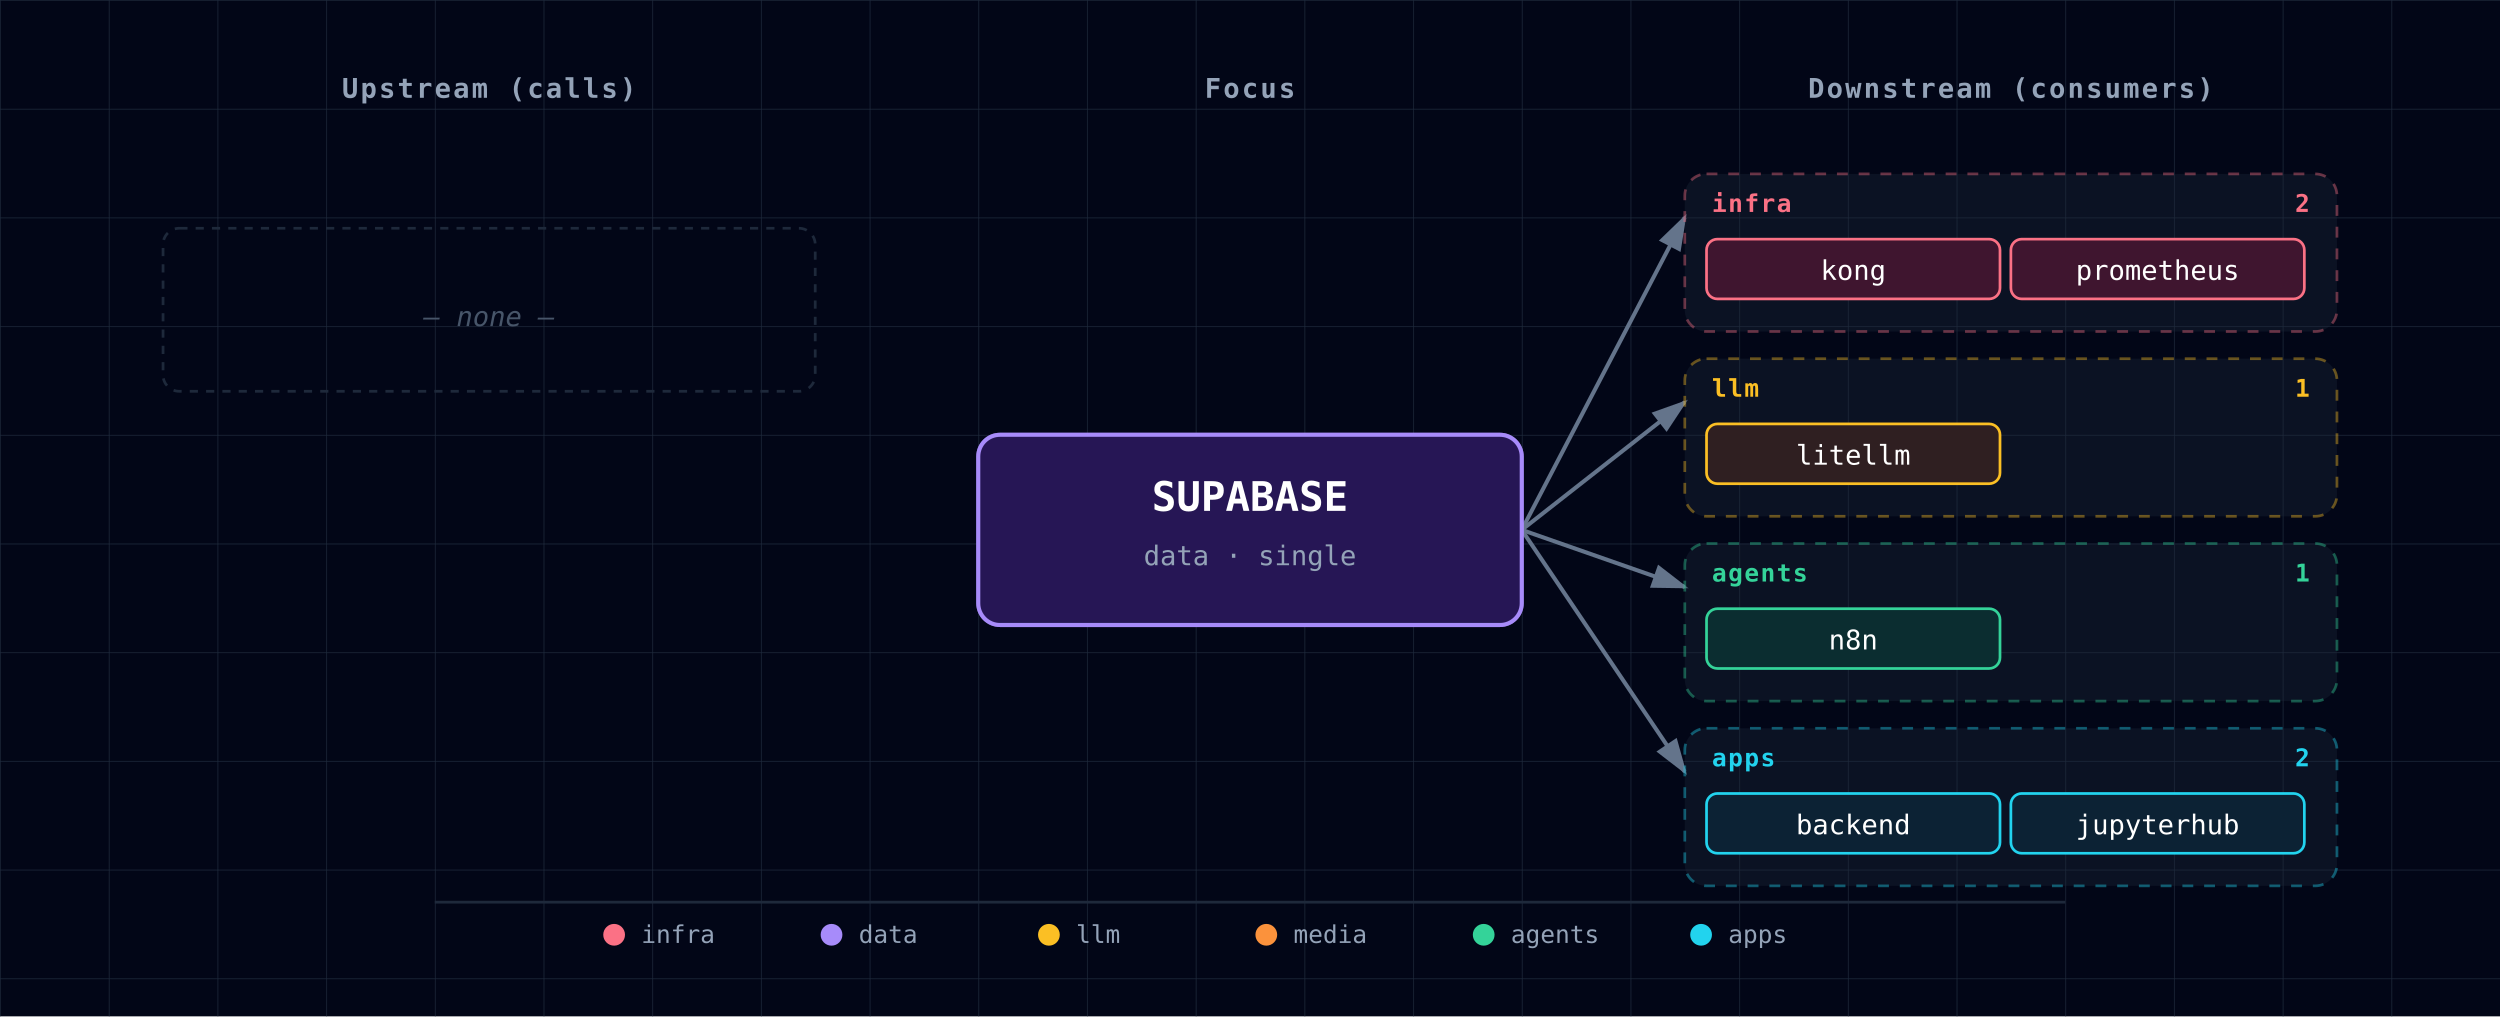
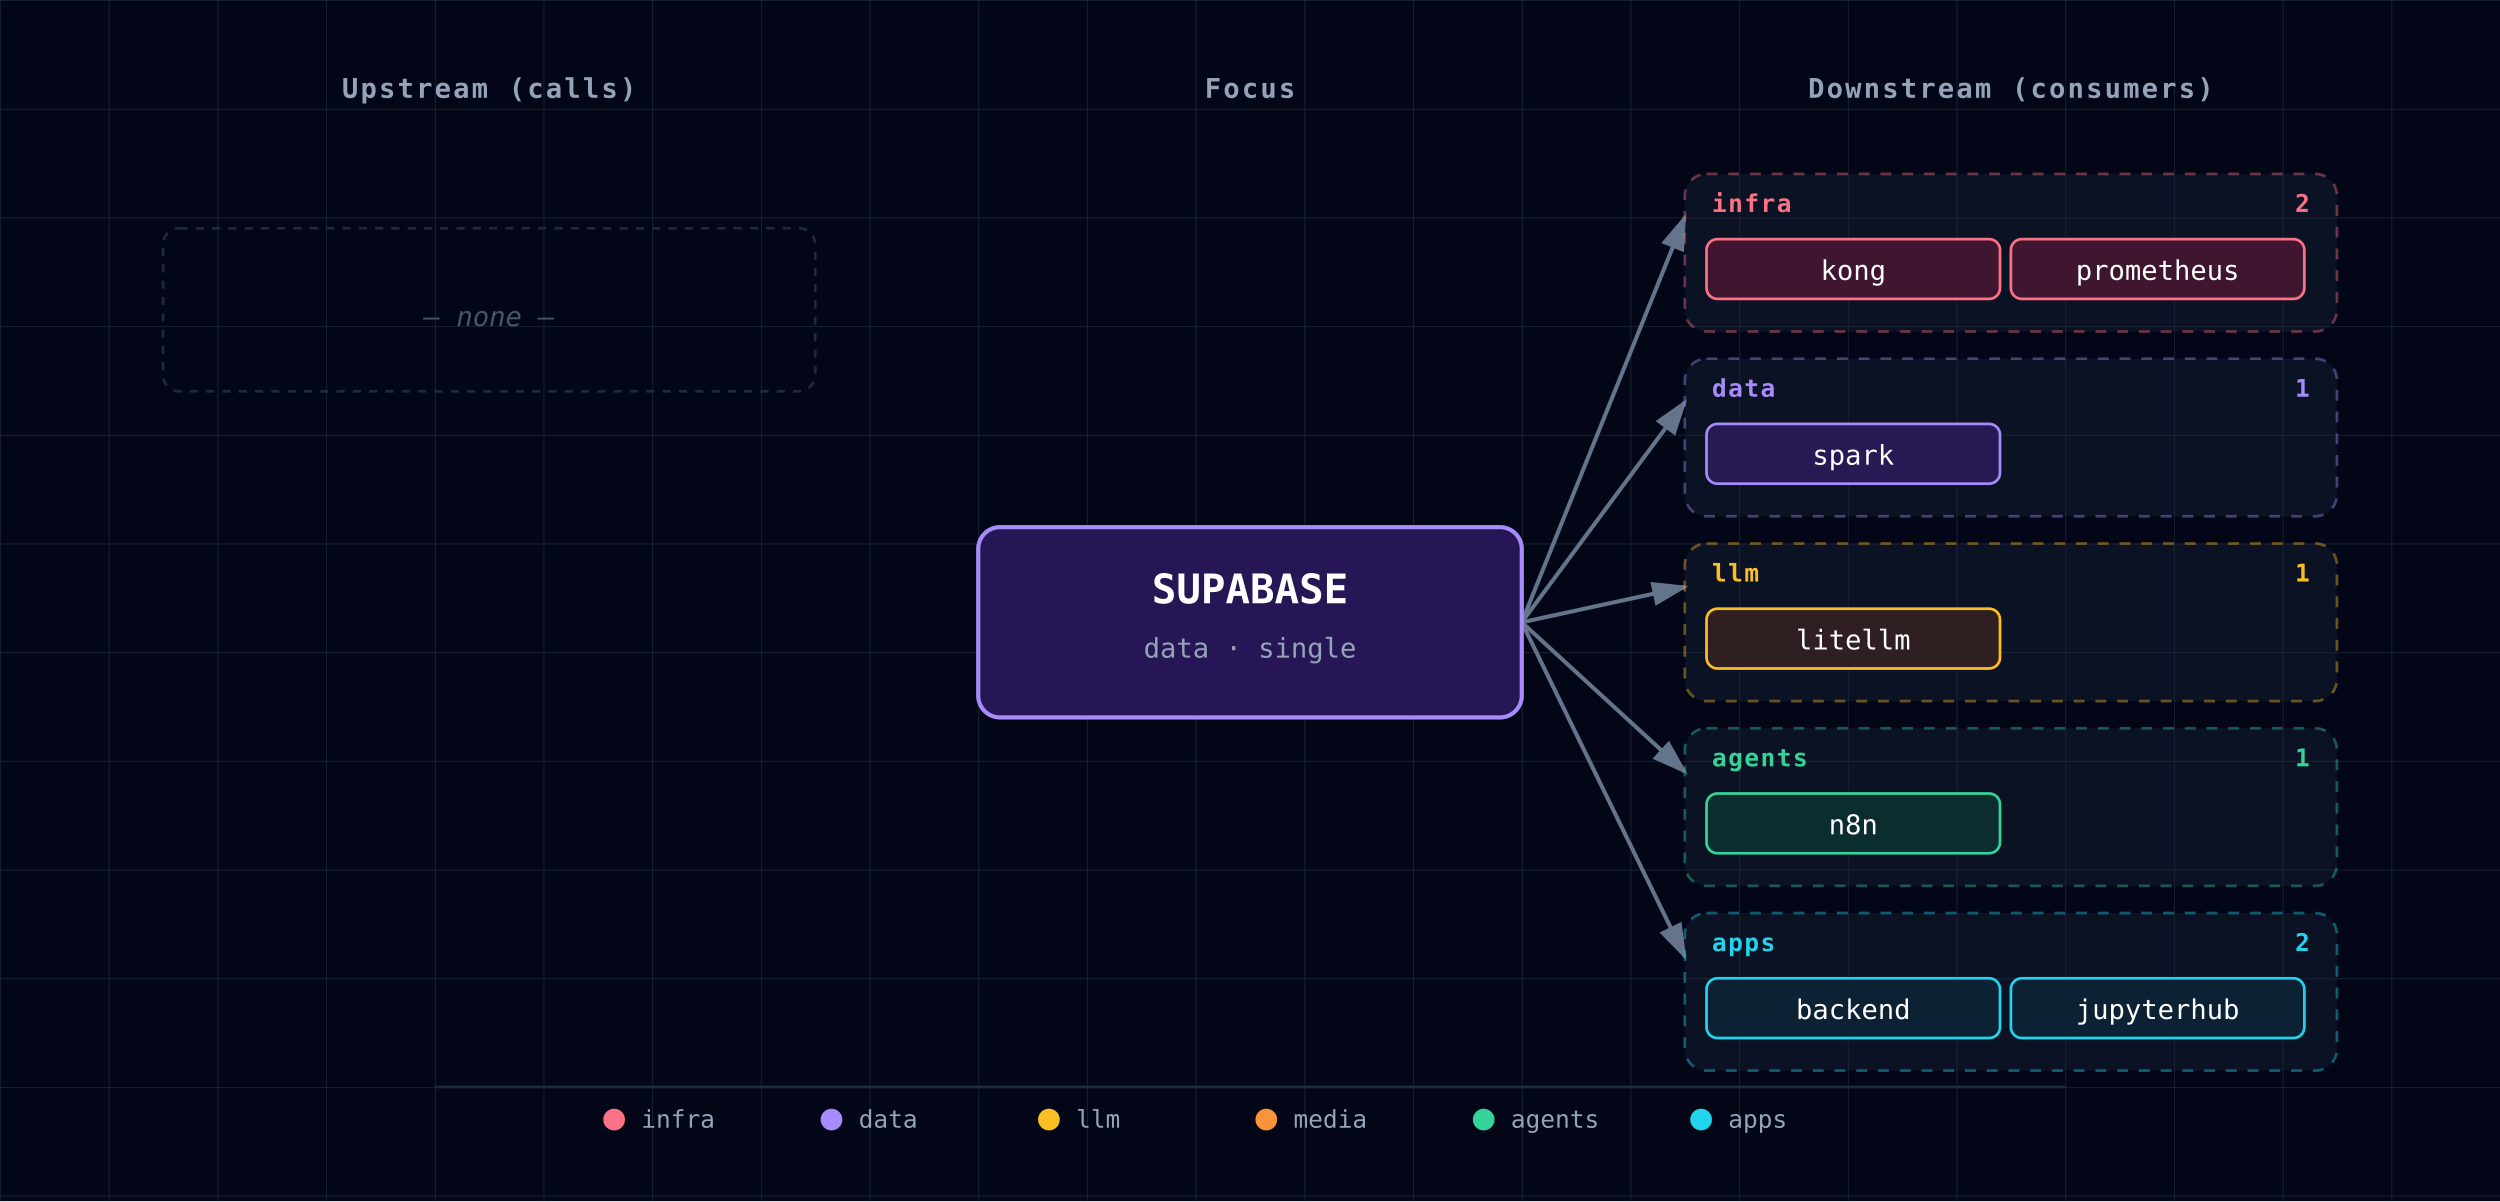
- <svg xmlns="http://www.w3.org/2000/svg" viewBox="0 0 920 374" font-family="'JetBrains Mono', 'Fira Code', Menlo, Consolas, monospace">
+ <svg xmlns="http://www.w3.org/2000/svg" viewBox="0 0 920 442" font-family="'JetBrains Mono', 'Fira Code', Menlo, Consolas, monospace">
  <defs>
    <pattern id="grid" width="40" height="40" patternUnits="userSpaceOnUse">
      <path d="M 40 0 L 0 0 0 40" fill="none" stroke="#1e293b" stroke-width="0.5" />
    </pattern>
    <marker id="arrowhead" markerWidth="9" markerHeight="6" refX="8" refY="3" orient="auto">
      <polygon points="0 0, 9 3, 0 6" fill="#64748b" />
    </marker>
    <filter id="focus-glow" x="-50%" y="-50%" width="200%" height="200%">
      <feGaussianBlur in="SourceAlpha" stdDeviation="6" />
      <feFlood flood-color="#a78bfa" flood-opacity="0.6" />
      <feComposite in2="SourceAlpha" operator="in" />
      <feMerge>
        <feMergeNode />
        <feMergeNode in="SourceGraphic" />
      </feMerge>
    </filter>
  </defs>
-   <rect width="920" height="374" fill="#020617" />
-   <rect width="920" height="374" fill="url(#grid)" />
+   <rect width="920" height="442" fill="#020617" />
+   <rect width="920" height="442" fill="url(#grid)" />
  <text x="180" y="36" fill="#94a3b8" font-size="10" font-weight="600" text-anchor="middle" letter-spacing="0.08em">Upstream (calls)</text>
  <text x="460" y="36" fill="#94a3b8" font-size="10" font-weight="600" text-anchor="middle" letter-spacing="0.08em">Focus</text>
  <text x="740" y="36" fill="#94a3b8" font-size="10" font-weight="600" text-anchor="middle" letter-spacing="0.08em">Downstream (consumers)</text>
-   <line x1="560" y1="195" x2="620" y2="80" stroke="#64748b" stroke-width="1.5" marker-end="url(#arrowhead)" />
-   <line x1="560" y1="195" x2="620" y2="148" stroke="#64748b" stroke-width="1.5" marker-end="url(#arrowhead)" />
-   <line x1="560" y1="195" x2="620" y2="216" stroke="#64748b" stroke-width="1.5" marker-end="url(#arrowhead)" />
-   <line x1="560" y1="195" x2="620" y2="284" stroke="#64748b" stroke-width="1.5" marker-end="url(#arrowhead)" />
+   <line x1="560" y1="229" x2="620" y2="80" stroke="#64748b" stroke-width="1.5" marker-end="url(#arrowhead)" />
+   <line x1="560" y1="229" x2="620" y2="148" stroke="#64748b" stroke-width="1.5" marker-end="url(#arrowhead)" />
+   <line x1="560" y1="229" x2="620" y2="216" stroke="#64748b" stroke-width="1.5" marker-end="url(#arrowhead)" />
+   <line x1="560" y1="229" x2="620" y2="284" stroke="#64748b" stroke-width="1.5" marker-end="url(#arrowhead)" />
+   <line x1="560" y1="229" x2="620" y2="352" stroke="#64748b" stroke-width="1.5" marker-end="url(#arrowhead)" />
  <g>
    <rect x="60" y="84" width="240" height="60" rx="6" fill="none" stroke="#1e293b" stroke-width="1" stroke-dasharray="3,3" />
    <text x="180" y="120" fill="#475569" font-size="10" font-style="italic" text-anchor="middle">— none —</text>
  </g>
  <g>
    <g class="cluster">
      <rect x="620" y="64" width="240" height="58" rx="8" fill="rgba(30,41,59,0.35)" stroke="#fb7185" stroke-width="1" stroke-dasharray="4,4" stroke-opacity="0.4" />
      <text x="630" y="78" fill="#fb7185" font-size="9" font-weight="700" text-anchor="start" style="letter-spacing:0.06em;text-transform:uppercase;">infra</text>
      <text x="850" y="78" fill="#fb7185" font-size="9" font-weight="600" text-anchor="end">2</text>
    </g>
    <g>
      <rect x="628" y="88" width="108" height="22" rx="4" fill="#0f172a" />
      <rect x="628" y="88" width="108" height="22" rx="4" fill="rgba(136, 19, 55, 0.4)" stroke="#fb7185" stroke-width="1" />
      <text x="682" y="103" fill="white" font-size="10" text-anchor="middle">kong</text>
    </g>
    <g>
      <rect x="740" y="88" width="108" height="22" rx="4" fill="#0f172a" />
      <rect x="740" y="88" width="108" height="22" rx="4" fill="rgba(136, 19, 55, 0.4)" stroke="#fb7185" stroke-width="1" />
      <text x="794" y="103" fill="white" font-size="10" text-anchor="middle">prometheus</text>
    </g>
    <g class="cluster">
-       <rect x="620" y="132" width="240" height="58" rx="8" fill="rgba(30,41,59,0.35)" stroke="#fbbf24" stroke-width="1" stroke-dasharray="4,4" stroke-opacity="0.4" />
-       <text x="630" y="146" fill="#fbbf24" font-size="9" font-weight="700" text-anchor="start" style="letter-spacing:0.06em;text-transform:uppercase;">llm</text>
-       <text x="850" y="146" fill="#fbbf24" font-size="9" font-weight="600" text-anchor="end">1</text>
+       <rect x="620" y="132" width="240" height="58" rx="8" fill="rgba(30,41,59,0.35)" stroke="#a78bfa" stroke-width="1" stroke-dasharray="4,4" stroke-opacity="0.4" />
+       <text x="630" y="146" fill="#a78bfa" font-size="9" font-weight="700" text-anchor="start" style="letter-spacing:0.06em;text-transform:uppercase;">data</text>
+       <text x="850" y="146" fill="#a78bfa" font-size="9" font-weight="600" text-anchor="end">1</text>
    </g>
    <g>
      <rect x="628" y="156" width="108" height="22" rx="4" fill="#0f172a" />
-       <rect x="628" y="156" width="108" height="22" rx="4" fill="rgba(120, 53, 15, 0.3)" stroke="#fbbf24" stroke-width="1" />
-       <text x="682" y="171" fill="white" font-size="10" text-anchor="middle">litellm</text>
+       <rect x="628" y="156" width="108" height="22" rx="4" fill="rgba(76, 29, 149, 0.4)" stroke="#a78bfa" stroke-width="1" />
+       <text x="682" y="171" fill="white" font-size="10" text-anchor="middle">spark</text>
    </g>
    <g class="cluster">
-       <rect x="620" y="200" width="240" height="58" rx="8" fill="rgba(30,41,59,0.35)" stroke="#34d399" stroke-width="1" stroke-dasharray="4,4" stroke-opacity="0.4" />
-       <text x="630" y="214" fill="#34d399" font-size="9" font-weight="700" text-anchor="start" style="letter-spacing:0.06em;text-transform:uppercase;">agents</text>
-       <text x="850" y="214" fill="#34d399" font-size="9" font-weight="600" text-anchor="end">1</text>
+       <rect x="620" y="200" width="240" height="58" rx="8" fill="rgba(30,41,59,0.35)" stroke="#fbbf24" stroke-width="1" stroke-dasharray="4,4" stroke-opacity="0.4" />
+       <text x="630" y="214" fill="#fbbf24" font-size="9" font-weight="700" text-anchor="start" style="letter-spacing:0.06em;text-transform:uppercase;">llm</text>
+       <text x="850" y="214" fill="#fbbf24" font-size="9" font-weight="600" text-anchor="end">1</text>
    </g>
    <g>
      <rect x="628" y="224" width="108" height="22" rx="4" fill="#0f172a" />
-       <rect x="628" y="224" width="108" height="22" rx="4" fill="rgba(6, 78, 59, 0.4)" stroke="#34d399" stroke-width="1" />
-       <text x="682" y="239" fill="white" font-size="10" text-anchor="middle">n8n</text>
+       <rect x="628" y="224" width="108" height="22" rx="4" fill="rgba(120, 53, 15, 0.3)" stroke="#fbbf24" stroke-width="1" />
+       <text x="682" y="239" fill="white" font-size="10" text-anchor="middle">litellm</text>
    </g>
    <g class="cluster">
-       <rect x="620" y="268" width="240" height="58" rx="8" fill="rgba(30,41,59,0.35)" stroke="#22d3ee" stroke-width="1" stroke-dasharray="4,4" stroke-opacity="0.4" />
-       <text x="630" y="282" fill="#22d3ee" font-size="9" font-weight="700" text-anchor="start" style="letter-spacing:0.06em;text-transform:uppercase;">apps</text>
-       <text x="850" y="282" fill="#22d3ee" font-size="9" font-weight="600" text-anchor="end">2</text>
+       <rect x="620" y="268" width="240" height="58" rx="8" fill="rgba(30,41,59,0.35)" stroke="#34d399" stroke-width="1" stroke-dasharray="4,4" stroke-opacity="0.4" />
+       <text x="630" y="282" fill="#34d399" font-size="9" font-weight="700" text-anchor="start" style="letter-spacing:0.06em;text-transform:uppercase;">agents</text>
+       <text x="850" y="282" fill="#34d399" font-size="9" font-weight="600" text-anchor="end">1</text>
    </g>
    <g>
      <rect x="628" y="292" width="108" height="22" rx="4" fill="#0f172a" />
-       <rect x="628" y="292" width="108" height="22" rx="4" fill="rgba(8, 51, 68, 0.4)" stroke="#22d3ee" stroke-width="1" />
-       <text x="682" y="307" fill="white" font-size="10" text-anchor="middle">backend</text>
+       <rect x="628" y="292" width="108" height="22" rx="4" fill="rgba(6, 78, 59, 0.4)" stroke="#34d399" stroke-width="1" />
+       <text x="682" y="307" fill="white" font-size="10" text-anchor="middle">n8n</text>
+     </g>
+     <g class="cluster">
+       <rect x="620" y="336" width="240" height="58" rx="8" fill="rgba(30,41,59,0.35)" stroke="#22d3ee" stroke-width="1" stroke-dasharray="4,4" stroke-opacity="0.4" />
+       <text x="630" y="350" fill="#22d3ee" font-size="9" font-weight="700" text-anchor="start" style="letter-spacing:0.06em;text-transform:uppercase;">apps</text>
+       <text x="850" y="350" fill="#22d3ee" font-size="9" font-weight="600" text-anchor="end">2</text>
    </g>
    <g>
-       <rect x="740" y="292" width="108" height="22" rx="4" fill="#0f172a" />
-       <rect x="740" y="292" width="108" height="22" rx="4" fill="rgba(8, 51, 68, 0.4)" stroke="#22d3ee" stroke-width="1" />
-       <text x="794" y="307" fill="white" font-size="10" text-anchor="middle">jupyterhub</text>
+       <rect x="628" y="360" width="108" height="22" rx="4" fill="#0f172a" />
+       <rect x="628" y="360" width="108" height="22" rx="4" fill="rgba(8, 51, 68, 0.4)" stroke="#22d3ee" stroke-width="1" />
+       <text x="682" y="375" fill="white" font-size="10" text-anchor="middle">backend</text>
+     </g>
+     <g>
+       <rect x="740" y="360" width="108" height="22" rx="4" fill="#0f172a" />
+       <rect x="740" y="360" width="108" height="22" rx="4" fill="rgba(8, 51, 68, 0.4)" stroke="#22d3ee" stroke-width="1" />
+       <text x="794" y="375" fill="white" font-size="10" text-anchor="middle">jupyterhub</text>
    </g>
  </g>
  <g class="focus" filter="url(#focus-glow)">
-     <rect x="360" y="160" width="200" height="70" rx="8" fill="#0f172a" />
-     <rect x="360" y="160" width="200" height="70" rx="8" fill="rgba(76, 29, 149, 0.4)" stroke="#a78bfa" stroke-width="1.5" />
-     <text x="460" y="188" fill="white" font-size="15" font-weight="700" text-anchor="middle">SUPABASE</text>
-     <text x="460" y="208" fill="#94a3b8" font-size="10" text-anchor="middle">data · single</text>
+     <rect x="360" y="194" width="200" height="70" rx="8" fill="#0f172a" />
+     <rect x="360" y="194" width="200" height="70" rx="8" fill="rgba(76, 29, 149, 0.4)" stroke="#a78bfa" stroke-width="1.5" />
+     <text x="460" y="222" fill="white" font-size="15" font-weight="700" text-anchor="middle">SUPABASE</text>
+     <text x="460" y="242" fill="#94a3b8" font-size="10" text-anchor="middle">data · single</text>
  </g>
  <g class="legend">
-     <line x1="160" y1="332" x2="760" y2="332" stroke="#1e293b" stroke-width="1" />
-     <circle cx="226" cy="344" r="4" fill="#fb7185" />
-     <text x="236" y="347" fill="#94a3b8" font-size="9" font-weight="400" text-anchor="start">infra</text>
-     <circle cx="306" cy="344" r="4" fill="#a78bfa" />
-     <text x="316" y="347" fill="#94a3b8" font-size="9" font-weight="400" text-anchor="start">data</text>
-     <circle cx="386" cy="344" r="4" fill="#fbbf24" />
-     <text x="396" y="347" fill="#94a3b8" font-size="9" font-weight="400" text-anchor="start">llm</text>
-     <circle cx="466" cy="344" r="4" fill="#fb923c" />
-     <text x="476" y="347" fill="#94a3b8" font-size="9" font-weight="400" text-anchor="start">media</text>
-     <circle cx="546" cy="344" r="4" fill="#34d399" />
-     <text x="556" y="347" fill="#94a3b8" font-size="9" font-weight="400" text-anchor="start">agents</text>
-     <circle cx="626" cy="344" r="4" fill="#22d3ee" />
-     <text x="636" y="347" fill="#94a3b8" font-size="9" font-weight="400" text-anchor="start">apps</text>
+     <line x1="160" y1="400" x2="760" y2="400" stroke="#1e293b" stroke-width="1" />
+     <circle cx="226" cy="412" r="4" fill="#fb7185" />
+     <text x="236" y="415" fill="#94a3b8" font-size="9" font-weight="400" text-anchor="start">infra</text>
+     <circle cx="306" cy="412" r="4" fill="#a78bfa" />
+     <text x="316" y="415" fill="#94a3b8" font-size="9" font-weight="400" text-anchor="start">data</text>
+     <circle cx="386" cy="412" r="4" fill="#fbbf24" />
+     <text x="396" y="415" fill="#94a3b8" font-size="9" font-weight="400" text-anchor="start">llm</text>
+     <circle cx="466" cy="412" r="4" fill="#fb923c" />
+     <text x="476" y="415" fill="#94a3b8" font-size="9" font-weight="400" text-anchor="start">media</text>
+     <circle cx="546" cy="412" r="4" fill="#34d399" />
+     <text x="556" y="415" fill="#94a3b8" font-size="9" font-weight="400" text-anchor="start">agents</text>
+     <circle cx="626" cy="412" r="4" fill="#22d3ee" />
+     <text x="636" y="415" fill="#94a3b8" font-size="9" font-weight="400" text-anchor="start">apps</text>
  </g>
</svg>
